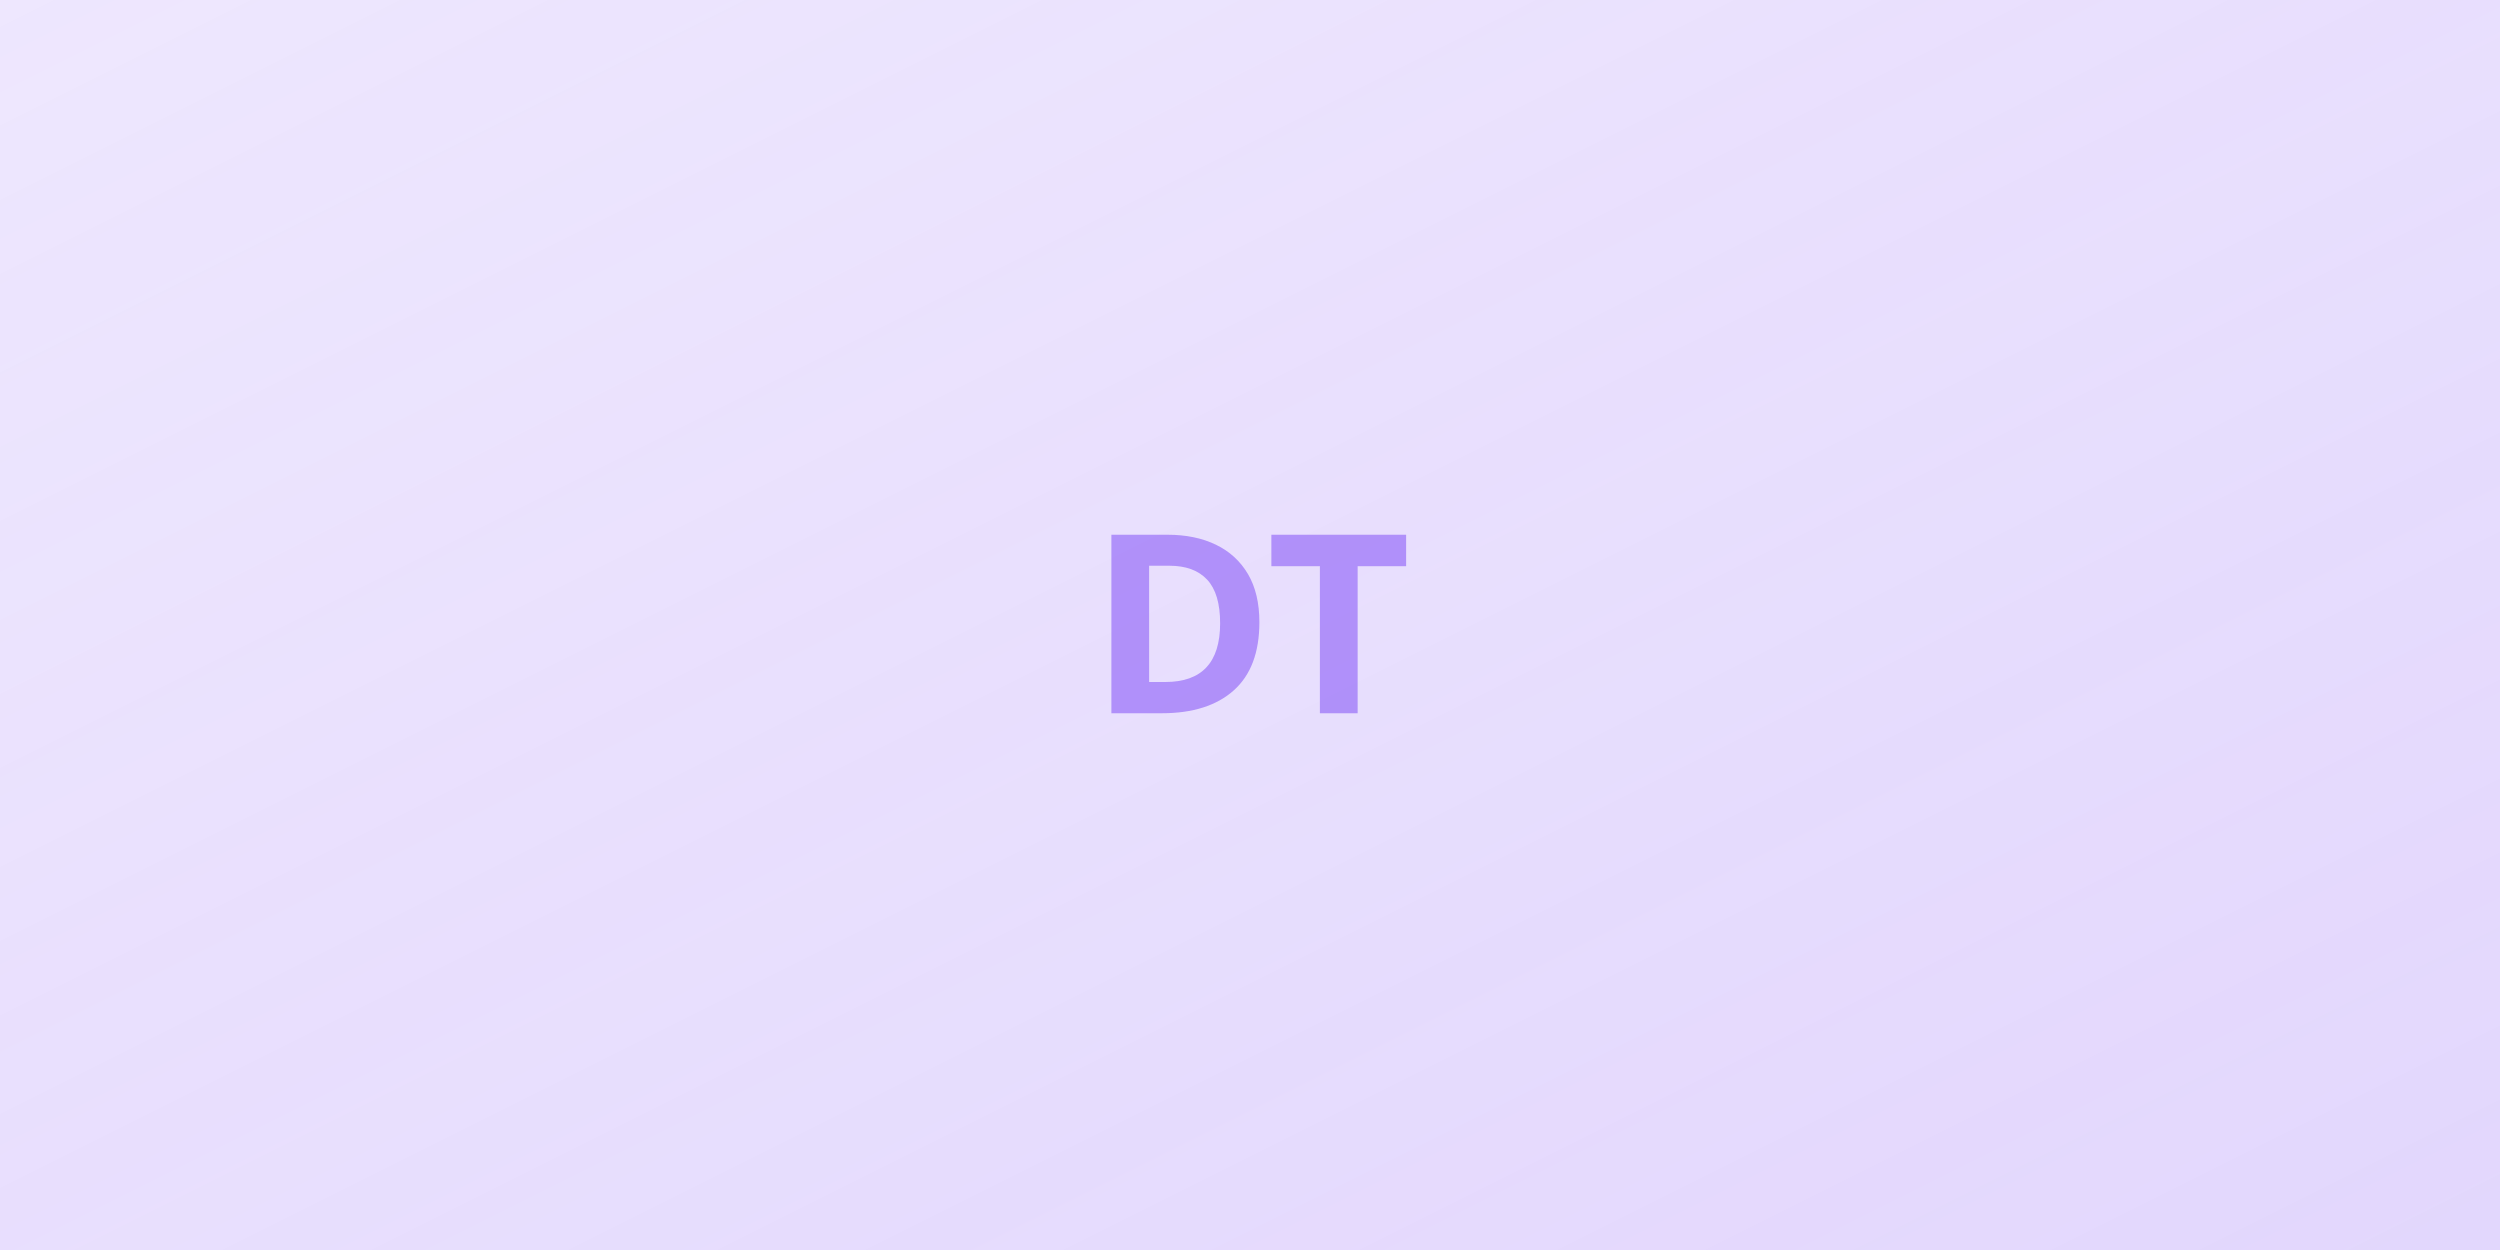
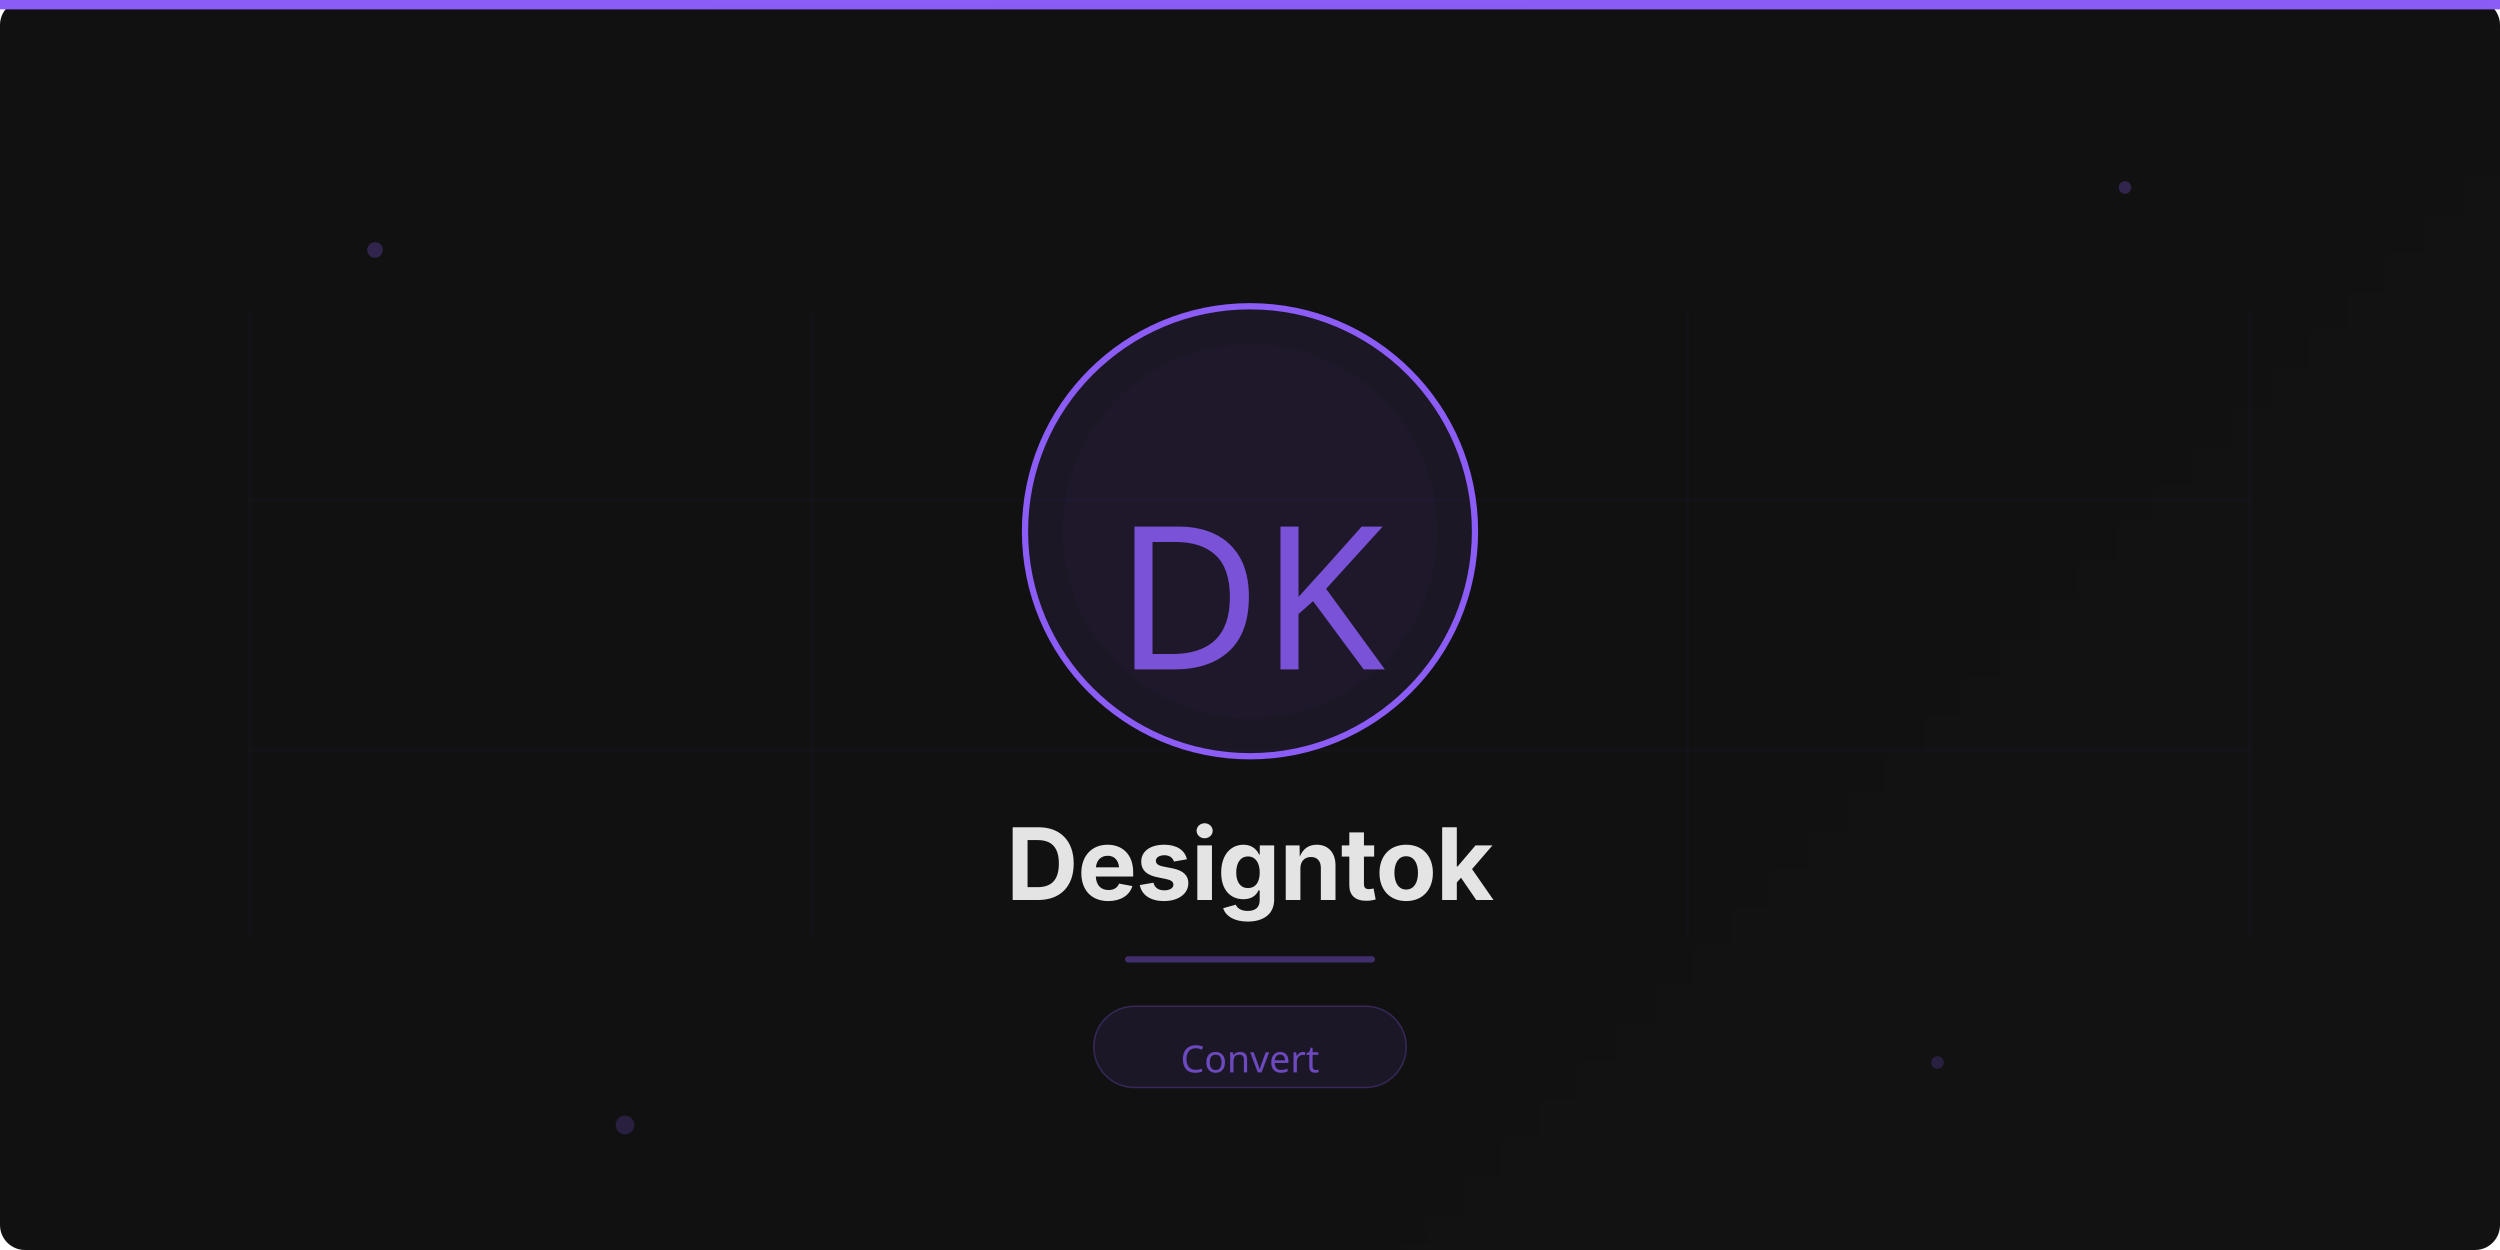
- <svg xmlns="http://www.w3.org/2000/svg" width="800" height="400">
-   <rect width="800" height="400" fill="#8b5cf6" opacity="0.15" />
-   <rect width="800" height="400" fill="url(#g)" opacity="0.3" />
+ <svg xmlns="http://www.w3.org/2000/svg" width="800" height="400" viewBox="0 0 800 400" fill="none">
  <defs>
-     <linearGradient id="g" x1="0%" y1="0%" x2="100%" y2="100%">
-       <stop offset="0%" stop-color="#8b5cf6" stop-opacity="0" />
-       <stop offset="100%" stop-color="#8b5cf6" stop-opacity="0.4" />
+     <linearGradient id="bg" x1="0" y1="0" x2="800" y2="400">
+       <stop offset="0%" stop-color="#111" />
+       <stop offset="50%" stop-color="#8b5cf611" />
+       <stop offset="100%" stop-color="#111" />
+     </linearGradient>
+     <linearGradient id="accent" x1="0" y1="0" x2="100" y2="100">
+       <stop offset="0%" stop-color="#8b5cf6" />
+       <stop offset="100%" stop-color="#8b5cf688" />
+     </linearGradient>
+     <linearGradient id="glow" x1="400" y1="400" x2="400" y2="0">
+       <stop offset="0%" stop-color="#8b5cf600" />
+       <stop offset="60%" stop-color="#8b5cf608" />
+       <stop offset="100%" stop-color="#8b5cf600" />
    </linearGradient>
  </defs>
-   <text x="400" y="200" font-family="system-ui,sans-serif" font-size="80" font-weight="700" fill="#8b5cf6" text-anchor="middle" dominant-baseline="middle" opacity="0.6">DT</text>
+   <rect width="800" height="400" fill="url(#bg)" rx="8" />
+   <ellipse cx="400" cy="350" rx="300" ry="120" fill="url(#glow)" />
+   <rect x="0" y="0" width="800" height="3" fill="url(#accent)" />
+   <circle cx="120" cy="80" r="2.5" fill="#8b5cf644" />
+   <circle cx="680" cy="60" r="2" fill="#8b5cf644" />
+   <circle cx="200" cy="360" r="3" fill="#8b5cf633" />
+   <circle cx="620" cy="340" r="2" fill="#8b5cf633" />
+   <line x1="80" y1="100" x2="80" y2="300" stroke="#8b5cf608" stroke-width="1" />
+   <line x1="260" y1="100" x2="260" y2="300" stroke="#8b5cf608" stroke-width="1" />
+   <line x1="540" y1="100" x2="540" y2="300" stroke="#8b5cf608" stroke-width="1" />
+   <line x1="720" y1="100" x2="720" y2="300" stroke="#8b5cf608" stroke-width="1" />
+   <line x1="80" y1="160" x2="720" y2="160" stroke="#8b5cf608" stroke-width="1" />
+   <line x1="80" y1="240" x2="720" y2="240" stroke="#8b5cf608" stroke-width="1" />
+   <circle cx="400" cy="170" r="72" fill="#8b5cf615" stroke="#8b5cf6" stroke-width="2" />
+   <circle cx="400" cy="170" r="60" fill="#8b5cf608" />
+   <text x="400" y="192" font-family="system-ui,sans-serif" font-size="64" fill="#8b5cf6" text-anchor="middle" dominant-baseline="middle" opacity="0.85">DK</text>
+   <text x="400" y="288" font-family="system-ui,-apple-system,sans-serif" font-size="32" font-weight="700" fill="#eee" text-anchor="middle" letter-spacing="-0.3" opacity="0.95">Designtok</text>
+   <rect x="360" y="306" width="80" height="2" rx="1" fill="#8b5cf666" />
+   <rect x="350" y="322" width="100" height="26" rx="13" fill="#8b5cf618" stroke="#8b5cf644" stroke-width="0.5" />
+   <text x="400" y="339" font-family="system-ui,sans-serif" font-size="12" fill="#8b5cf6bb" text-anchor="middle" dominant-baseline="middle" font-weight="500">Convert</text>
</svg>
